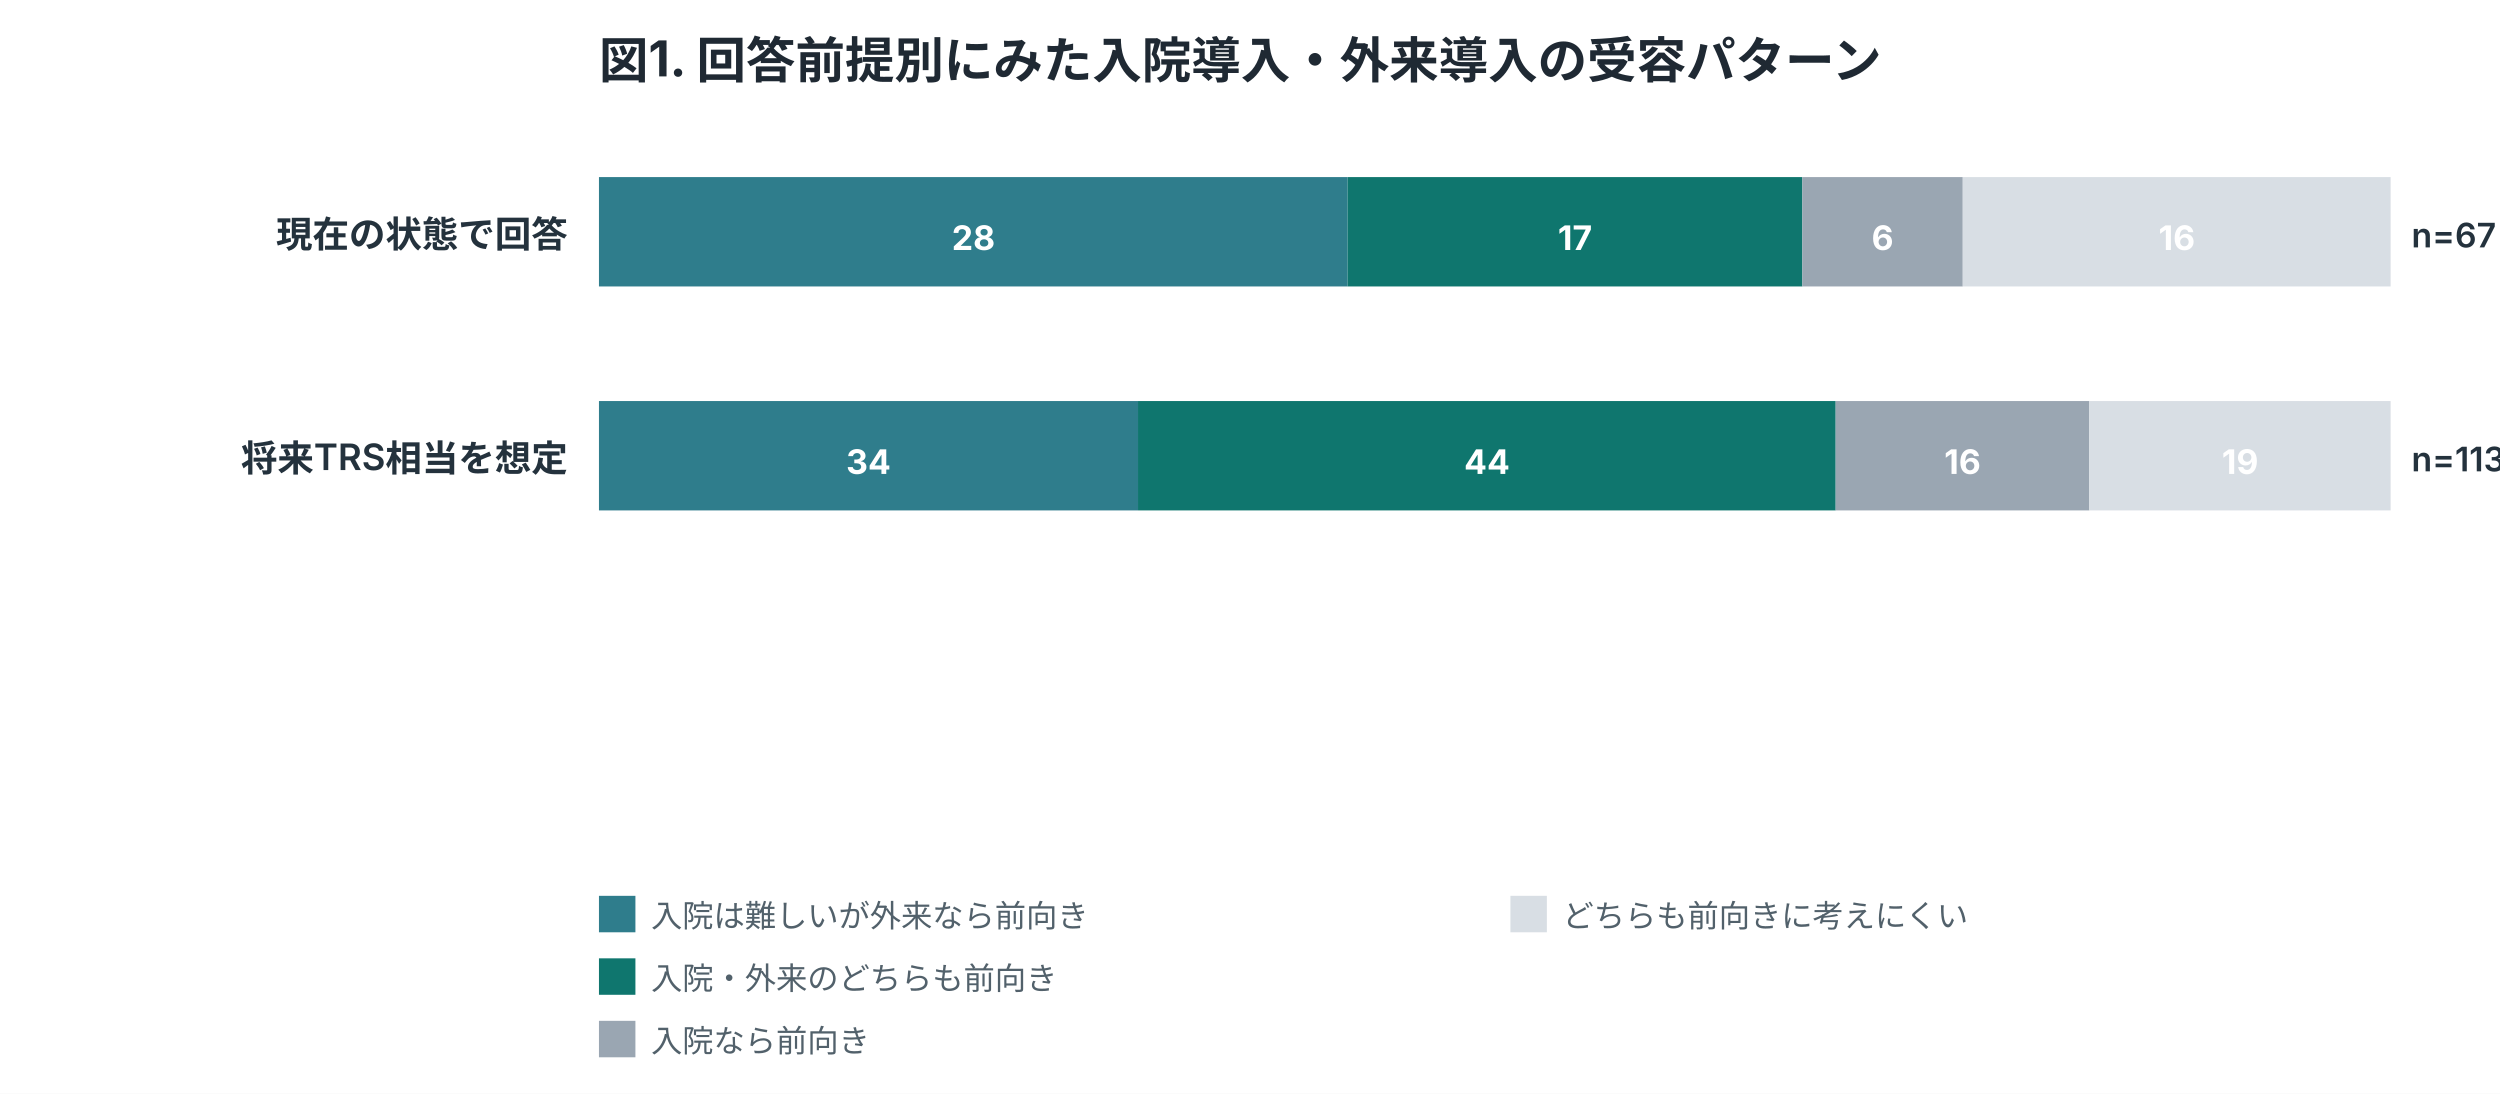
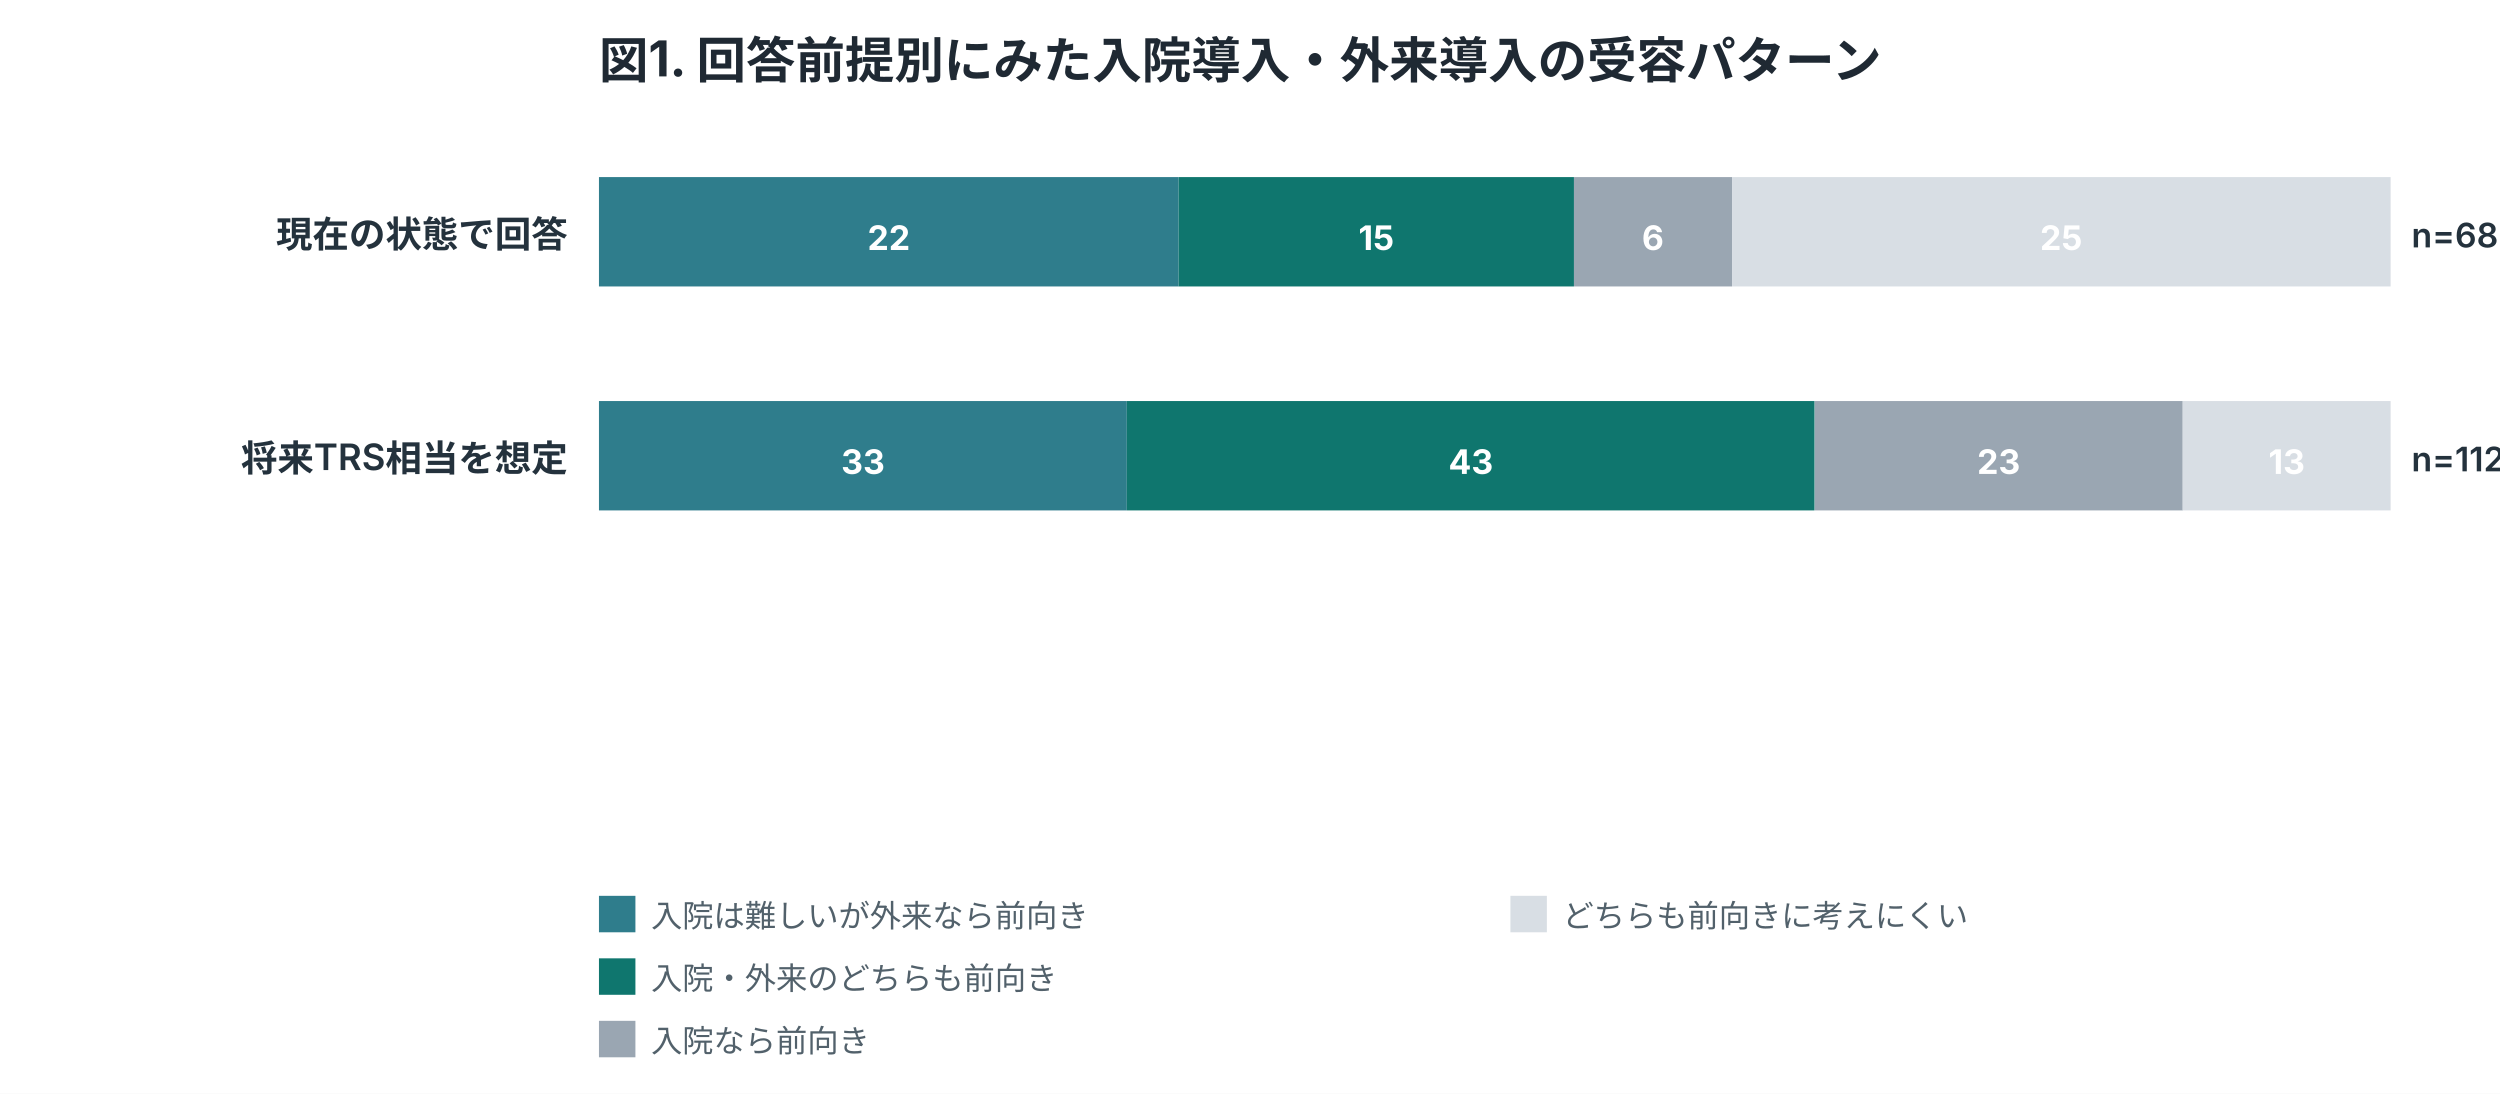
<svg xmlns="http://www.w3.org/2000/svg" width="960" height="420" viewBox="0 0 960 420" role="img">
  <style>
.title{font:700 19px -apple-system,BlinkMacSystemFont,"Segoe UI",sans-serif;fill:#1f2933}
.label{font:600 14px -apple-system,BlinkMacSystemFont,"Segoe UI",sans-serif;fill:#24323d}
.num{font:600 13px -apple-system,BlinkMacSystemFont,"Segoe UI",sans-serif;fill:#24323d}
.axis,.legend,.note{font:12px -apple-system,BlinkMacSystemFont,"Segoe UI",sans-serif;fill:#52616b}
.inside{font:700 13px -apple-system,BlinkMacSystemFont,"Segoe UI",sans-serif;fill:white}
.big{font:700 34px -apple-system,BlinkMacSystemFont,"Segoe UI",sans-serif;fill:#1f2933}
</style>
  <rect width="100%" height="100%" fill="white" />
  <text x="230" y="30" class="title">図1. 回答前提別にみた入院導入・外来導入の受容パターン</text>
  <text x="218" y="95" text-anchor="end" class="label">現在の状態で回答</text>
-   <rect x="230.0" y="68" width="287.5" height="42" fill="#2f7d8c" />
-   <text x="373.8" y="96" text-anchor="middle" class="inside">28</text>
-   <rect x="517.5" y="68" width="174.6" height="42" fill="#0f766e" />
-   <text x="604.8" y="96" text-anchor="middle" class="inside">17</text>
-   <rect x="692.1" y="68" width="61.6" height="42" fill="#9aa6b2" />
-   <text x="722.9" y="96" text-anchor="middle" class="inside">6</text>
-   <rect x="753.7" y="68" width="164.3" height="42" fill="#d8dee4" />
-   <text x="835.9" y="96" text-anchor="middle" class="inside">16</text>
-   <text x="926" y="95" class="num">n=67</text>
+   <rect x="230.0" y="68" width="222.6" height="42" fill="#2f7d8c" />
+   <text x="341.3" y="96" text-anchor="middle" class="inside">22</text>
+   <rect x="452.6" y="68" width="151.8" height="42" fill="#0f766e" />
+   <text x="528.5" y="96" text-anchor="middle" class="inside">15</text>
+   <rect x="604.4" y="68" width="60.7" height="42" fill="#9aa6b2" />
+   <text x="634.7" y="96" text-anchor="middle" class="inside">6</text>
+   <rect x="665.1" y="68" width="252.9" height="42" fill="#d8dee4" />
+   <text x="791.5" y="96" text-anchor="middle" class="inside">25</text>
+   <text x="926" y="95" class="num">n=68</text>
  <text x="218" y="181" text-anchor="end" class="label">将来TRS相当を想定</text>
-   <rect x="230.0" y="154" width="207.0" height="42" fill="#2f7d8c" />
-   <text x="333.5" y="182" text-anchor="middle" class="inside">34</text>
-   <rect x="437.0" y="154" width="267.9" height="42" fill="#0f766e" />
-   <text x="571.0" y="182" text-anchor="middle" class="inside">44</text>
-   <rect x="704.9" y="154" width="97.4" height="42" fill="#9aa6b2" />
-   <text x="753.6" y="182" text-anchor="middle" class="inside">16</text>
-   <rect x="802.3" y="154" width="115.7" height="42" fill="#d8dee4" />
-   <text x="860.2" y="182" text-anchor="middle" class="inside">19</text>
-   <text x="926" y="181" class="num">n=113</text>
+   <rect x="230.0" y="154" width="202.7" height="42" fill="#2f7d8c" />
+   <text x="331.4" y="182" text-anchor="middle" class="inside">33</text>
+   <rect x="432.7" y="154" width="264.1" height="42" fill="#0f766e" />
+   <text x="564.8" y="182" text-anchor="middle" class="inside">43</text>
+   <rect x="696.9" y="154" width="141.3" height="42" fill="#9aa6b2" />
+   <text x="767.5" y="182" text-anchor="middle" class="inside">23</text>
+   <rect x="838.1" y="154" width="79.9" height="42" fill="#d8dee4" />
+   <text x="878.1" y="182" text-anchor="middle" class="inside">13</text>
+   <text x="926" y="181" class="num">n=112</text>
  <rect x="230" y="344" width="14" height="14" fill="#2f7d8c" />
  <text x="250" y="356" class="legend">入院は難しいが外来なら前向き</text>
  <rect x="230" y="368" width="14" height="14" fill="#0f766e" />
  <text x="250" y="380" class="legend">入院・外来のどちらも前向き</text>
  <rect x="230" y="392" width="14" height="14" fill="#9aa6b2" />
  <text x="250" y="404" class="legend">入院なら前向き</text>
  <rect x="580" y="344" width="14" height="14" fill="#d8dee4" />
  <text x="600" y="356" class="legend">どちらも前向きに考えにくい</text>
</svg>
